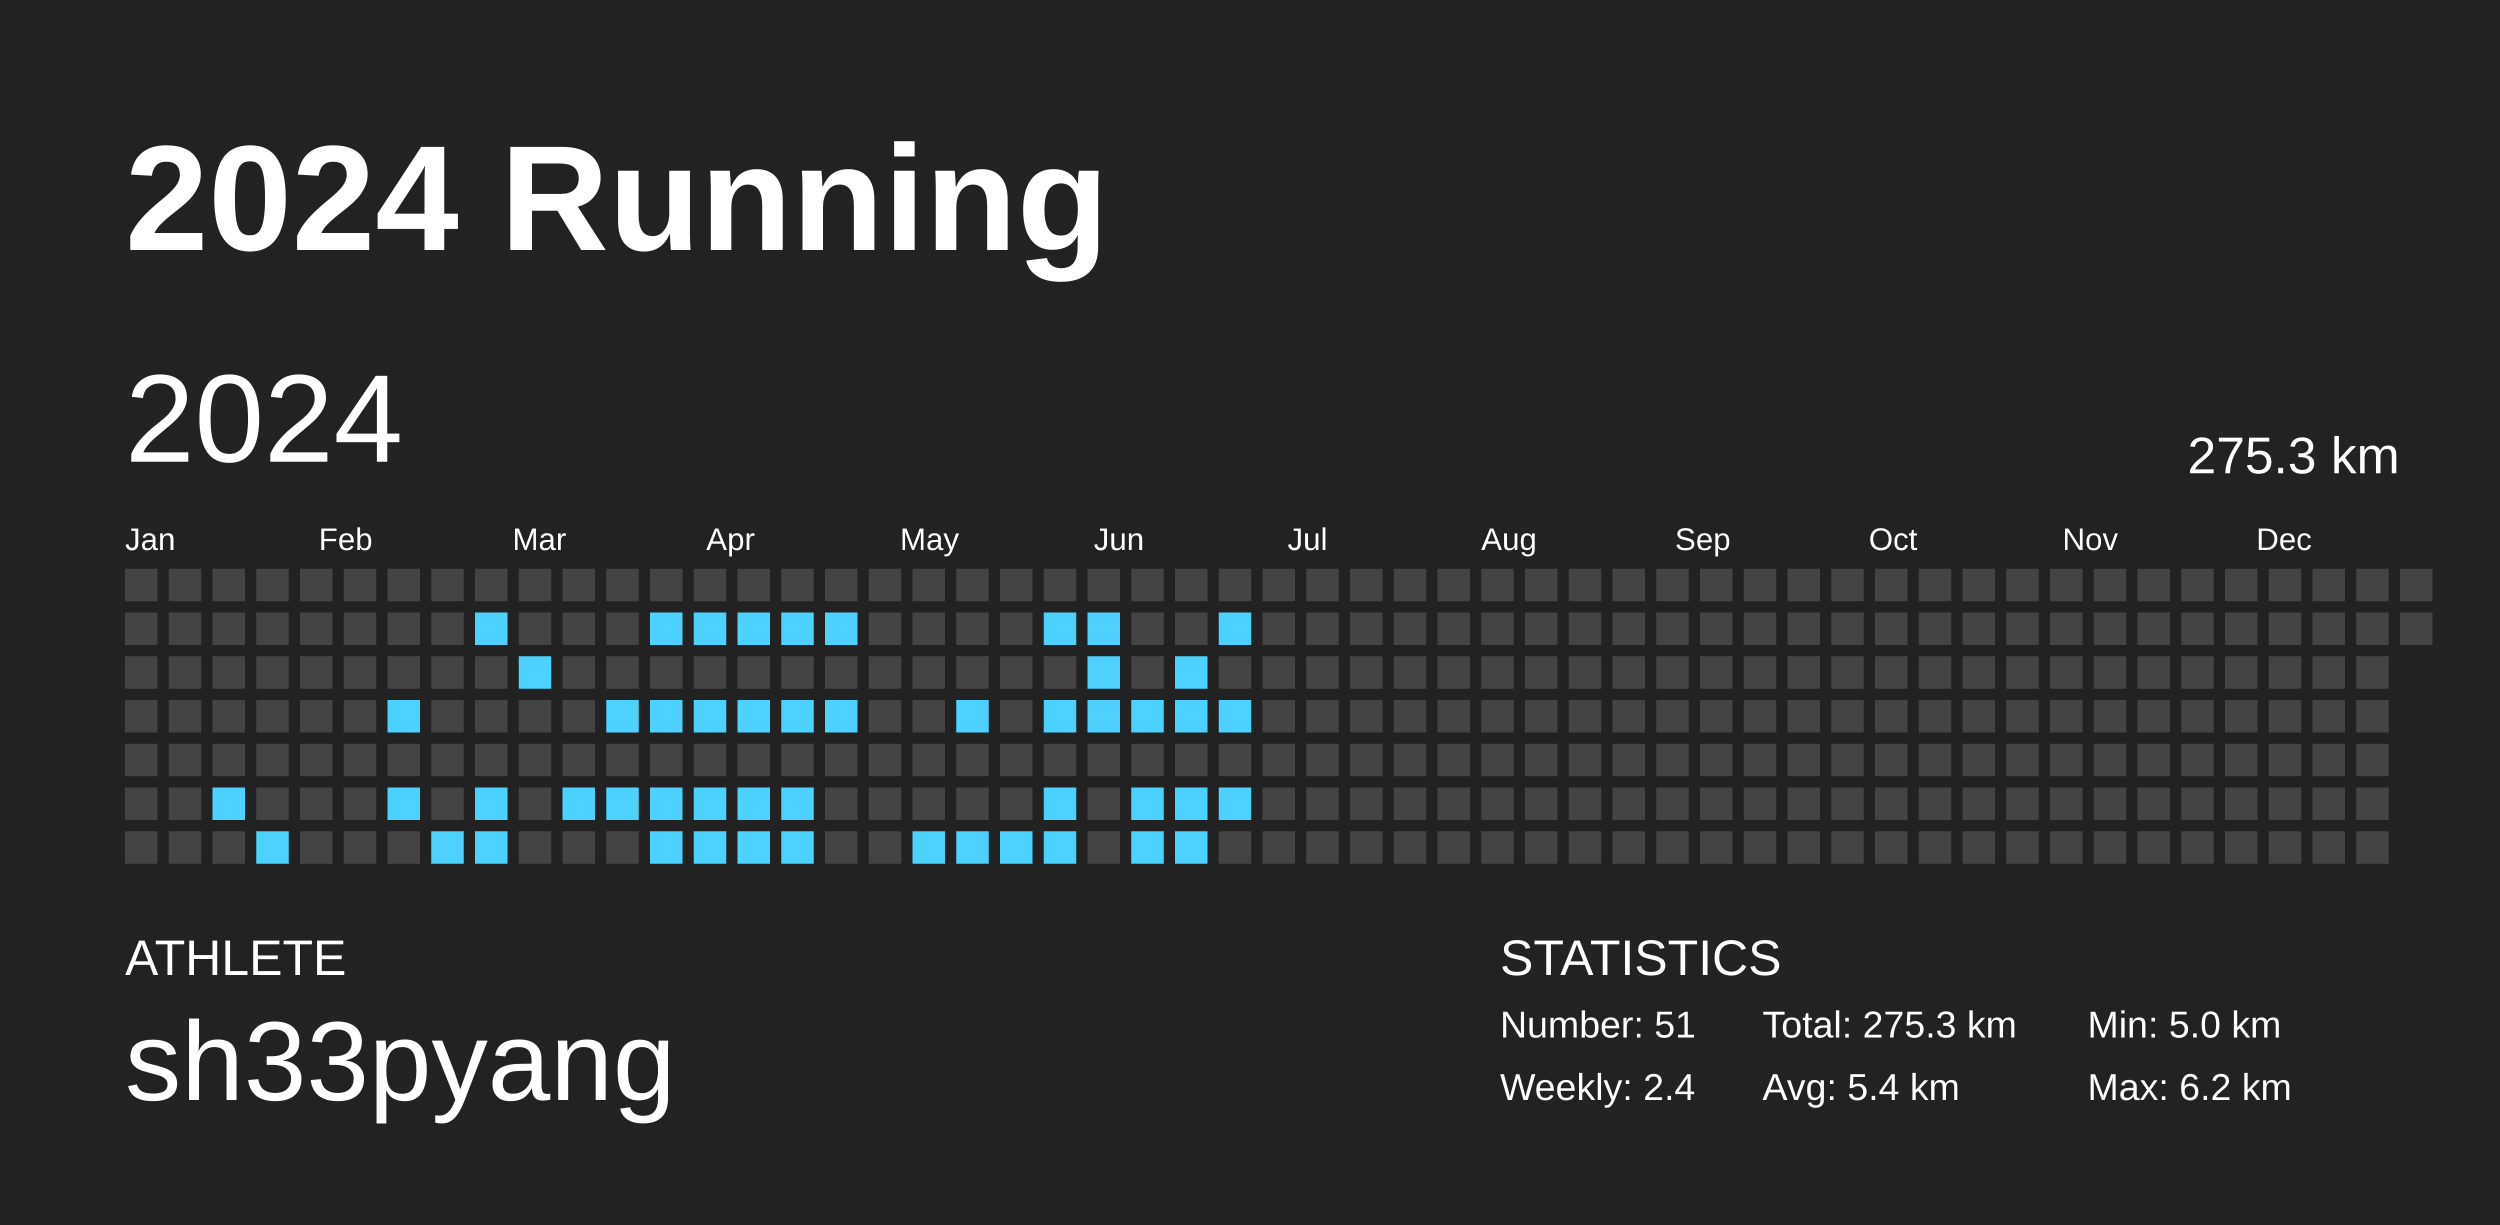
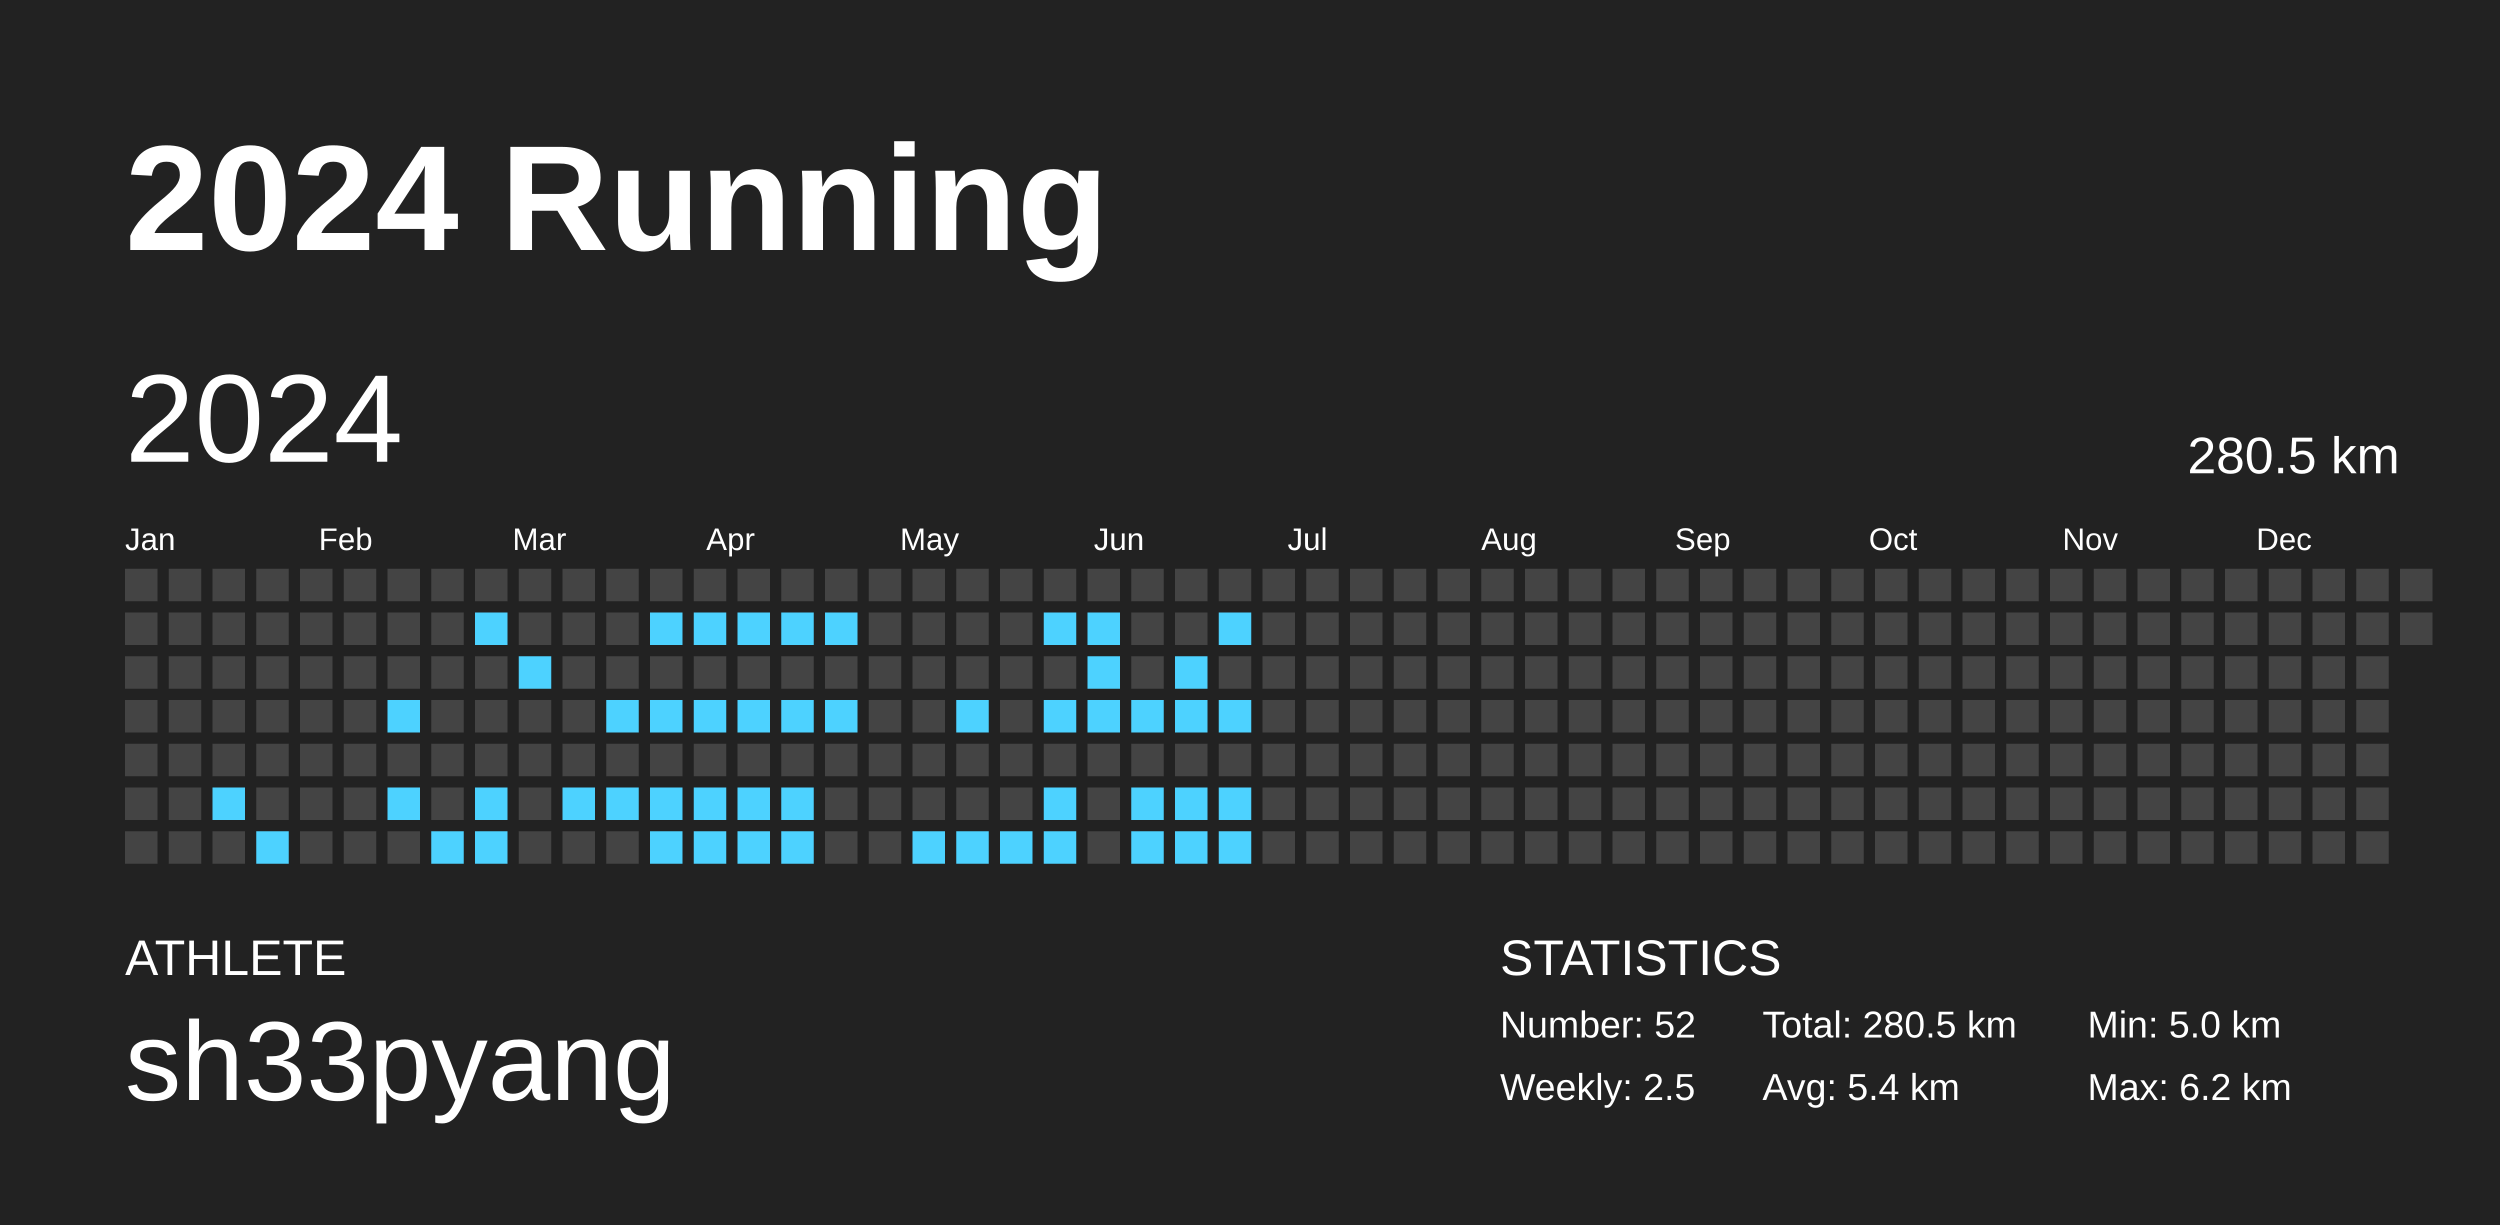
<svg xmlns="http://www.w3.org/2000/svg" baseProfile="full" height="98mm" version="1.1" viewBox="0,0,200,98" width="200mm">
  <defs />
  <rect fill="#222222" height="98" width="200" x="0" y="0" />
  <text fill="#FFFFFF" style="font-size:12px; font-family:Arial; font-weight:bold;" x="10" y="20">2024 Running</text>
  <text fill="#FFFFFF" style="font-size:4px; font-family:Arial" x="10" y="78">ATHLETE</text>
  <text fill="#FFFFFF" style="font-size:9px; font-family:Arial" x="10" y="88">sh33pyang</text>
  <text fill="#FFFFFF" style="font-size:4px; font-family:Arial" x="120" y="78">STATISTICS</text>
-   <text fill="#FFFFFF" style="font-size:3px; font-family:Arial" x="120" y="83">Number: 51</text>
-   <text fill="#FFFFFF" style="font-size:3px; font-family:Arial" x="120" y="88">Weekly: 2.4</text>
-   <text fill="#FFFFFF" style="font-size:3px; font-family:Arial" x="141" y="83">Total: 275.3 km</text>
+   <text fill="#FFFFFF" style="font-size:3px; font-family:Arial" x="120" y="83">Number: 52</text>
+   <text fill="#FFFFFF" style="font-size:3px; font-family:Arial" x="120" y="88">Weekly: 2.5</text>
+   <text fill="#FFFFFF" style="font-size:3px; font-family:Arial" x="141" y="83">Total: 280.5 km</text>
  <text fill="#FFFFFF" style="font-size:3px; font-family:Arial" x="141" y="88">Avg: 5.4 km</text>
  <text fill="#FFFFFF" style="font-size:3px; font-family:Arial" x="167" y="83">Min: 5.0 km</text>
  <text fill="#FFFFFF" style="font-size:3px; font-family:Arial" x="167" y="88">Max: 6.2 km</text>
  <text dominant-baseline="hanging" fill="#FFFFFF" style="font-size:10.0px; font-family:Arial;" x="10" y="30">2024</text>
-   <text dominant-baseline="hanging" fill="#FFFFFF" style="font-size:4.125px; font-family:Arial;" x="175" y="35">275.3 km</text>
+   <text dominant-baseline="hanging" fill="#FFFFFF" style="font-size:4.125px; font-family:Arial;" x="175" y="35">280.5 km</text>
  <text fill="#FFFFFF" style="font-size:2.5px; font-family:Arial" x="10.0" y="44">Jan</text>
  <text fill="#FFFFFF" style="font-size:2.5px; font-family:Arial" x="25.5" y="44">Feb</text>
  <text fill="#FFFFFF" style="font-size:2.5px; font-family:Arial" x="41.0" y="44">Mar</text>
  <text fill="#FFFFFF" style="font-size:2.5px; font-family:Arial" x="56.5" y="44">Apr</text>
  <text fill="#FFFFFF" style="font-size:2.5px; font-family:Arial" x="72.0" y="44">May</text>
  <text fill="#FFFFFF" style="font-size:2.5px; font-family:Arial" x="87.5" y="44">Jun</text>
  <text fill="#FFFFFF" style="font-size:2.5px; font-family:Arial" x="103.0" y="44">Jul</text>
  <text fill="#FFFFFF" style="font-size:2.5px; font-family:Arial" x="118.5" y="44">Aug</text>
  <text fill="#FFFFFF" style="font-size:2.5px; font-family:Arial" x="134.0" y="44">Sep</text>
  <text fill="#FFFFFF" style="font-size:2.5px; font-family:Arial" x="149.5" y="44">Oct</text>
  <text fill="#FFFFFF" style="font-size:2.5px; font-family:Arial" x="165.0" y="44">Nov</text>
  <text fill="#FFFFFF" style="font-size:2.5px; font-family:Arial" x="180.5" y="44">Dec</text>
  <rect fill="#444444" height="2.6" width="2.6" x="10.0" y="45.5" />
  <rect fill="#444444" height="2.6" width="2.6" x="10.0" y="49.0" />
  <rect fill="#444444" height="2.6" width="2.6" x="10.0" y="52.5" />
  <rect fill="#444444" height="2.6" width="2.6" x="10.0" y="56.0" />
  <rect fill="#444444" height="2.6" width="2.6" x="10.0" y="59.5" />
  <rect fill="#444444" height="2.6" width="2.6" x="10.0" y="63.0" />
  <rect fill="#444444" height="2.6" width="2.6" x="10.0" y="66.5" />
  <rect fill="#444444" height="2.6" width="2.6" x="13.5" y="45.5" />
  <rect fill="#444444" height="2.6" width="2.6" x="13.5" y="49.0" />
  <rect fill="#444444" height="2.6" width="2.6" x="13.5" y="52.5" />
  <rect fill="#444444" height="2.6" width="2.6" x="13.5" y="56.0" />
  <rect fill="#444444" height="2.6" width="2.6" x="13.5" y="59.5" />
  <rect fill="#444444" height="2.6" width="2.6" x="13.5" y="63.0" />
  <rect fill="#444444" height="2.6" width="2.6" x="13.5" y="66.5" />
  <rect fill="#444444" height="2.6" width="2.6" x="17.0" y="45.5" />
  <rect fill="#444444" height="2.6" width="2.6" x="17.0" y="49.0" />
  <rect fill="#444444" height="2.6" width="2.6" x="17.0" y="52.5" />
  <rect fill="#444444" height="2.6" width="2.6" x="17.0" y="56.0" />
  <rect fill="#444444" height="2.6" width="2.6" x="17.0" y="59.5" />
  <rect fill="#4dd2ff" height="2.6" width="2.6" x="17.0" y="63.0" />
  <rect fill="#444444" height="2.6" width="2.6" x="17.0" y="66.5" />
  <rect fill="#444444" height="2.6" width="2.6" x="20.5" y="45.5" />
  <rect fill="#444444" height="2.6" width="2.6" x="20.5" y="49.0" />
  <rect fill="#444444" height="2.6" width="2.6" x="20.5" y="52.5" />
  <rect fill="#444444" height="2.6" width="2.6" x="20.5" y="56.0" />
  <rect fill="#444444" height="2.6" width="2.6" x="20.5" y="59.5" />
  <rect fill="#444444" height="2.6" width="2.6" x="20.5" y="63.0" />
  <rect fill="#4dd2ff" height="2.6" width="2.6" x="20.5" y="66.5" />
  <rect fill="#444444" height="2.6" width="2.6" x="24.0" y="45.5" />
  <rect fill="#444444" height="2.6" width="2.6" x="24.0" y="49.0" />
  <rect fill="#444444" height="2.6" width="2.6" x="24.0" y="52.5" />
  <rect fill="#444444" height="2.6" width="2.6" x="24.0" y="56.0" />
  <rect fill="#444444" height="2.6" width="2.6" x="24.0" y="59.5" />
  <rect fill="#444444" height="2.6" width="2.6" x="24.0" y="63.0" />
  <rect fill="#444444" height="2.6" width="2.6" x="24.0" y="66.5" />
  <rect fill="#444444" height="2.6" width="2.6" x="27.5" y="45.5" />
  <rect fill="#444444" height="2.6" width="2.6" x="27.5" y="49.0" />
  <rect fill="#444444" height="2.6" width="2.6" x="27.5" y="52.5" />
  <rect fill="#444444" height="2.6" width="2.6" x="27.5" y="56.0" />
  <rect fill="#444444" height="2.6" width="2.6" x="27.5" y="59.5" />
  <rect fill="#444444" height="2.6" width="2.6" x="27.5" y="63.0" />
  <rect fill="#444444" height="2.6" width="2.6" x="27.5" y="66.5" />
  <rect fill="#444444" height="2.6" width="2.6" x="31.0" y="45.5" />
  <rect fill="#444444" height="2.6" width="2.6" x="31.0" y="49.0" />
  <rect fill="#444444" height="2.6" width="2.6" x="31.0" y="52.5" />
  <rect fill="#4dd2ff" height="2.6" width="2.6" x="31.0" y="56.0" />
  <rect fill="#444444" height="2.6" width="2.6" x="31.0" y="59.5" />
  <rect fill="#4dd2ff" height="2.6" width="2.6" x="31.0" y="63.0" />
  <rect fill="#444444" height="2.6" width="2.6" x="31.0" y="66.5" />
  <rect fill="#444444" height="2.6" width="2.6" x="34.5" y="45.5" />
  <rect fill="#444444" height="2.6" width="2.6" x="34.5" y="49.0" />
  <rect fill="#444444" height="2.6" width="2.6" x="34.5" y="52.5" />
  <rect fill="#444444" height="2.6" width="2.6" x="34.5" y="56.0" />
  <rect fill="#444444" height="2.6" width="2.6" x="34.5" y="59.5" />
  <rect fill="#444444" height="2.6" width="2.6" x="34.5" y="63.0" />
  <rect fill="#4dd2ff" height="2.6" width="2.6" x="34.5" y="66.5" />
  <rect fill="#444444" height="2.6" width="2.6" x="38.0" y="45.5" />
  <rect fill="#4dd2ff" height="2.6" width="2.6" x="38.0" y="49.0" />
  <rect fill="#444444" height="2.6" width="2.6" x="38.0" y="52.5" />
  <rect fill="#444444" height="2.6" width="2.6" x="38.0" y="56.0" />
  <rect fill="#444444" height="2.6" width="2.6" x="38.0" y="59.5" />
  <rect fill="#4dd2ff" height="2.6" width="2.6" x="38.0" y="63.0" />
  <rect fill="#4dd2ff" height="2.6" width="2.6" x="38.0" y="66.5" />
  <rect fill="#444444" height="2.6" width="2.6" x="41.5" y="45.5" />
  <rect fill="#444444" height="2.6" width="2.6" x="41.5" y="49.0" />
  <rect fill="#4dd2ff" height="2.6" width="2.6" x="41.5" y="52.5" />
  <rect fill="#444444" height="2.6" width="2.6" x="41.5" y="56.0" />
  <rect fill="#444444" height="2.6" width="2.6" x="41.5" y="59.5" />
  <rect fill="#444444" height="2.6" width="2.6" x="41.5" y="63.0" />
  <rect fill="#444444" height="2.6" width="2.6" x="41.5" y="66.5" />
  <rect fill="#444444" height="2.6" width="2.6" x="45.0" y="45.5" />
  <rect fill="#444444" height="2.6" width="2.6" x="45.0" y="49.0" />
  <rect fill="#444444" height="2.6" width="2.6" x="45.0" y="52.5" />
  <rect fill="#444444" height="2.6" width="2.6" x="45.0" y="56.0" />
  <rect fill="#444444" height="2.6" width="2.6" x="45.0" y="59.5" />
  <rect fill="#4dd2ff" height="2.6" width="2.6" x="45.0" y="63.0" />
  <rect fill="#444444" height="2.6" width="2.6" x="45.0" y="66.5" />
  <rect fill="#444444" height="2.6" width="2.6" x="48.5" y="45.5" />
  <rect fill="#444444" height="2.6" width="2.6" x="48.5" y="49.0" />
  <rect fill="#444444" height="2.6" width="2.6" x="48.5" y="52.5" />
  <rect fill="#4dd2ff" height="2.6" width="2.6" x="48.5" y="56.0" />
  <rect fill="#444444" height="2.6" width="2.6" x="48.5" y="59.5" />
  <rect fill="#4dd2ff" height="2.6" width="2.6" x="48.5" y="63.0" />
  <rect fill="#444444" height="2.6" width="2.6" x="48.5" y="66.5" />
  <rect fill="#444444" height="2.6" width="2.6" x="52.0" y="45.5" />
  <rect fill="#4dd2ff" height="2.6" width="2.6" x="52.0" y="49.0" />
  <rect fill="#444444" height="2.6" width="2.6" x="52.0" y="52.5" />
  <rect fill="#4dd2ff" height="2.6" width="2.6" x="52.0" y="56.0" />
  <rect fill="#444444" height="2.6" width="2.6" x="52.0" y="59.5" />
  <rect fill="#4dd2ff" height="2.6" width="2.6" x="52.0" y="63.0" />
  <rect fill="#4dd2ff" height="2.6" width="2.6" x="52.0" y="66.5" />
  <rect fill="#444444" height="2.6" width="2.6" x="55.5" y="45.5" />
  <rect fill="#4dd2ff" height="2.6" width="2.6" x="55.5" y="49.0" />
  <rect fill="#444444" height="2.6" width="2.6" x="55.5" y="52.5" />
  <rect fill="#4dd2ff" height="2.6" width="2.6" x="55.5" y="56.0" />
  <rect fill="#444444" height="2.6" width="2.6" x="55.5" y="59.5" />
  <rect fill="#4dd2ff" height="2.6" width="2.6" x="55.5" y="63.0" />
  <rect fill="#4dd2ff" height="2.6" width="2.6" x="55.5" y="66.5" />
  <rect fill="#444444" height="2.6" width="2.6" x="59.0" y="45.5" />
  <rect fill="#4dd2ff" height="2.6" width="2.6" x="59.0" y="49.0" />
  <rect fill="#444444" height="2.6" width="2.6" x="59.0" y="52.5" />
  <rect fill="#4dd2ff" height="2.6" width="2.6" x="59.0" y="56.0" />
  <rect fill="#444444" height="2.6" width="2.6" x="59.0" y="59.5" />
  <rect fill="#4dd2ff" height="2.6" width="2.6" x="59.0" y="63.0" />
  <rect fill="#4dd2ff" height="2.6" width="2.6" x="59.0" y="66.5" />
  <rect fill="#444444" height="2.6" width="2.6" x="62.5" y="45.5" />
  <rect fill="#4dd2ff" height="2.6" width="2.6" x="62.5" y="49.0" />
  <rect fill="#444444" height="2.6" width="2.6" x="62.5" y="52.5" />
  <rect fill="#4dd2ff" height="2.6" width="2.6" x="62.5" y="56.0" />
  <rect fill="#444444" height="2.6" width="2.6" x="62.5" y="59.5" />
  <rect fill="#4dd2ff" height="2.6" width="2.6" x="62.5" y="63.0" />
  <rect fill="#4dd2ff" height="2.6" width="2.6" x="62.5" y="66.5" />
  <rect fill="#444444" height="2.6" width="2.6" x="66.0" y="45.5" />
  <rect fill="#4dd2ff" height="2.6" width="2.6" x="66.0" y="49.0" />
  <rect fill="#444444" height="2.6" width="2.6" x="66.0" y="52.5" />
  <rect fill="#4dd2ff" height="2.6" width="2.6" x="66.0" y="56.0" />
  <rect fill="#444444" height="2.6" width="2.6" x="66.0" y="59.5" />
  <rect fill="#444444" height="2.6" width="2.6" x="66.0" y="63.0" />
  <rect fill="#444444" height="2.6" width="2.6" x="66.0" y="66.5" />
  <rect fill="#444444" height="2.6" width="2.6" x="69.5" y="45.5" />
  <rect fill="#444444" height="2.6" width="2.6" x="69.5" y="49.0" />
  <rect fill="#444444" height="2.6" width="2.6" x="69.5" y="52.5" />
  <rect fill="#444444" height="2.6" width="2.6" x="69.5" y="56.0" />
  <rect fill="#444444" height="2.6" width="2.6" x="69.5" y="59.5" />
  <rect fill="#444444" height="2.6" width="2.6" x="69.5" y="63.0" />
  <rect fill="#444444" height="2.6" width="2.6" x="69.5" y="66.5" />
  <rect fill="#444444" height="2.6" width="2.6" x="73.0" y="45.5" />
  <rect fill="#444444" height="2.6" width="2.6" x="73.0" y="49.0" />
  <rect fill="#444444" height="2.6" width="2.6" x="73.0" y="52.5" />
  <rect fill="#444444" height="2.6" width="2.6" x="73.0" y="56.0" />
  <rect fill="#444444" height="2.6" width="2.6" x="73.0" y="59.5" />
  <rect fill="#444444" height="2.6" width="2.6" x="73.0" y="63.0" />
  <rect fill="#4dd2ff" height="2.6" width="2.6" x="73.0" y="66.5" />
  <rect fill="#444444" height="2.6" width="2.6" x="76.5" y="45.5" />
  <rect fill="#444444" height="2.6" width="2.6" x="76.5" y="49.0" />
  <rect fill="#444444" height="2.6" width="2.6" x="76.5" y="52.5" />
  <rect fill="#4dd2ff" height="2.6" width="2.6" x="76.5" y="56.0" />
  <rect fill="#444444" height="2.6" width="2.6" x="76.5" y="59.5" />
  <rect fill="#444444" height="2.6" width="2.6" x="76.5" y="63.0" />
  <rect fill="#4dd2ff" height="2.6" width="2.6" x="76.5" y="66.5" />
  <rect fill="#444444" height="2.6" width="2.6" x="80.0" y="45.5" />
  <rect fill="#444444" height="2.6" width="2.6" x="80.0" y="49.0" />
  <rect fill="#444444" height="2.6" width="2.6" x="80.0" y="52.5" />
  <rect fill="#444444" height="2.6" width="2.6" x="80.0" y="56.0" />
  <rect fill="#444444" height="2.6" width="2.6" x="80.0" y="59.5" />
  <rect fill="#444444" height="2.6" width="2.6" x="80.0" y="63.0" />
  <rect fill="#4dd2ff" height="2.6" width="2.6" x="80.0" y="66.5" />
  <rect fill="#444444" height="2.6" width="2.6" x="83.5" y="45.5" />
  <rect fill="#4dd2ff" height="2.6" width="2.6" x="83.5" y="49.0" />
  <rect fill="#444444" height="2.6" width="2.6" x="83.5" y="52.5" />
  <rect fill="#4dd2ff" height="2.6" width="2.6" x="83.5" y="56.0" />
  <rect fill="#444444" height="2.6" width="2.6" x="83.5" y="59.5" />
  <rect fill="#4dd2ff" height="2.6" width="2.6" x="83.5" y="63.0" />
  <rect fill="#4dd2ff" height="2.6" width="2.6" x="83.5" y="66.5" />
  <rect fill="#444444" height="2.6" width="2.6" x="87.0" y="45.5" />
  <rect fill="#4dd2ff" height="2.6" width="2.6" x="87.0" y="49.0" />
  <rect fill="#4dd2ff" height="2.6" width="2.6" x="87.0" y="52.5" />
  <rect fill="#4dd2ff" height="2.6" width="2.6" x="87.0" y="56.0" />
  <rect fill="#444444" height="2.6" width="2.6" x="87.0" y="59.5" />
  <rect fill="#444444" height="2.6" width="2.6" x="87.0" y="63.0" />
  <rect fill="#444444" height="2.6" width="2.6" x="87.0" y="66.5" />
  <rect fill="#444444" height="2.6" width="2.6" x="90.5" y="45.5" />
  <rect fill="#444444" height="2.6" width="2.6" x="90.5" y="49.0" />
  <rect fill="#444444" height="2.6" width="2.6" x="90.5" y="52.5" />
  <rect fill="#4dd2ff" height="2.6" width="2.6" x="90.5" y="56.0" />
  <rect fill="#444444" height="2.6" width="2.6" x="90.5" y="59.5" />
  <rect fill="#4dd2ff" height="2.6" width="2.6" x="90.5" y="63.0" />
  <rect fill="#4dd2ff" height="2.6" width="2.6" x="90.5" y="66.5" />
  <rect fill="#444444" height="2.6" width="2.6" x="94.0" y="45.5" />
  <rect fill="#444444" height="2.6" width="2.6" x="94.0" y="49.0" />
  <rect fill="#4dd2ff" height="2.6" width="2.6" x="94.0" y="52.5" />
  <rect fill="#4dd2ff" height="2.6" width="2.6" x="94.0" y="56.0" />
  <rect fill="#444444" height="2.6" width="2.6" x="94.0" y="59.5" />
  <rect fill="#4dd2ff" height="2.6" width="2.6" x="94.0" y="63.0" />
  <rect fill="#4dd2ff" height="2.6" width="2.6" x="94.0" y="66.5" />
  <rect fill="#444444" height="2.6" width="2.6" x="97.5" y="45.5" />
  <rect fill="#4dd2ff" height="2.6" width="2.6" x="97.5" y="49.0" />
  <rect fill="#444444" height="2.6" width="2.6" x="97.5" y="52.5" />
  <rect fill="#4dd2ff" height="2.6" width="2.6" x="97.5" y="56.0" />
  <rect fill="#444444" height="2.6" width="2.6" x="97.5" y="59.5" />
  <rect fill="#4dd2ff" height="2.6" width="2.6" x="97.5" y="63.0" />
-   <rect fill="#444444" height="2.6" width="2.6" x="97.5" y="66.5" />
+   <rect fill="#4dd2ff" height="2.6" width="2.6" x="97.5" y="66.5" />
  <rect fill="#444444" height="2.6" width="2.6" x="101.0" y="45.5" />
  <rect fill="#444444" height="2.6" width="2.6" x="101.0" y="49.0" />
  <rect fill="#444444" height="2.6" width="2.6" x="101.0" y="52.5" />
  <rect fill="#444444" height="2.6" width="2.6" x="101.0" y="56.0" />
  <rect fill="#444444" height="2.6" width="2.6" x="101.0" y="59.5" />
  <rect fill="#444444" height="2.6" width="2.6" x="101.0" y="63.0" />
  <rect fill="#444444" height="2.6" width="2.6" x="101.0" y="66.5" />
  <rect fill="#444444" height="2.6" width="2.6" x="104.5" y="45.5" />
  <rect fill="#444444" height="2.6" width="2.6" x="104.5" y="49.0" />
  <rect fill="#444444" height="2.6" width="2.6" x="104.5" y="52.5" />
  <rect fill="#444444" height="2.6" width="2.6" x="104.5" y="56.0" />
  <rect fill="#444444" height="2.6" width="2.6" x="104.5" y="59.5" />
  <rect fill="#444444" height="2.6" width="2.6" x="104.5" y="63.0" />
  <rect fill="#444444" height="2.6" width="2.6" x="104.5" y="66.5" />
  <rect fill="#444444" height="2.6" width="2.6" x="108.0" y="45.5" />
  <rect fill="#444444" height="2.6" width="2.6" x="108.0" y="49.0" />
  <rect fill="#444444" height="2.6" width="2.6" x="108.0" y="52.5" />
  <rect fill="#444444" height="2.6" width="2.6" x="108.0" y="56.0" />
  <rect fill="#444444" height="2.6" width="2.6" x="108.0" y="59.5" />
  <rect fill="#444444" height="2.6" width="2.6" x="108.0" y="63.0" />
  <rect fill="#444444" height="2.6" width="2.6" x="108.0" y="66.5" />
  <rect fill="#444444" height="2.6" width="2.6" x="111.5" y="45.5" />
  <rect fill="#444444" height="2.6" width="2.6" x="111.5" y="49.0" />
  <rect fill="#444444" height="2.6" width="2.6" x="111.5" y="52.5" />
  <rect fill="#444444" height="2.6" width="2.6" x="111.5" y="56.0" />
  <rect fill="#444444" height="2.6" width="2.6" x="111.5" y="59.5" />
  <rect fill="#444444" height="2.6" width="2.6" x="111.5" y="63.0" />
  <rect fill="#444444" height="2.6" width="2.6" x="111.5" y="66.5" />
  <rect fill="#444444" height="2.6" width="2.6" x="115.0" y="45.5" />
  <rect fill="#444444" height="2.6" width="2.6" x="115.0" y="49.0" />
  <rect fill="#444444" height="2.6" width="2.6" x="115.0" y="52.5" />
  <rect fill="#444444" height="2.6" width="2.6" x="115.0" y="56.0" />
  <rect fill="#444444" height="2.6" width="2.6" x="115.0" y="59.5" />
  <rect fill="#444444" height="2.6" width="2.6" x="115.0" y="63.0" />
  <rect fill="#444444" height="2.6" width="2.6" x="115.0" y="66.5" />
  <rect fill="#444444" height="2.6" width="2.6" x="118.5" y="45.5" />
  <rect fill="#444444" height="2.6" width="2.6" x="118.5" y="49.0" />
  <rect fill="#444444" height="2.6" width="2.6" x="118.5" y="52.5" />
  <rect fill="#444444" height="2.6" width="2.6" x="118.5" y="56.0" />
  <rect fill="#444444" height="2.6" width="2.6" x="118.5" y="59.5" />
  <rect fill="#444444" height="2.6" width="2.6" x="118.5" y="63.0" />
  <rect fill="#444444" height="2.6" width="2.6" x="118.5" y="66.5" />
  <rect fill="#444444" height="2.6" width="2.6" x="122.0" y="45.5" />
  <rect fill="#444444" height="2.6" width="2.6" x="122.0" y="49.0" />
  <rect fill="#444444" height="2.6" width="2.6" x="122.0" y="52.5" />
  <rect fill="#444444" height="2.6" width="2.6" x="122.0" y="56.0" />
  <rect fill="#444444" height="2.6" width="2.6" x="122.0" y="59.5" />
  <rect fill="#444444" height="2.6" width="2.6" x="122.0" y="63.0" />
  <rect fill="#444444" height="2.6" width="2.6" x="122.0" y="66.5" />
  <rect fill="#444444" height="2.6" width="2.6" x="125.5" y="45.5" />
  <rect fill="#444444" height="2.6" width="2.6" x="125.5" y="49.0" />
  <rect fill="#444444" height="2.6" width="2.6" x="125.5" y="52.5" />
  <rect fill="#444444" height="2.6" width="2.6" x="125.5" y="56.0" />
  <rect fill="#444444" height="2.6" width="2.6" x="125.5" y="59.5" />
  <rect fill="#444444" height="2.6" width="2.6" x="125.5" y="63.0" />
  <rect fill="#444444" height="2.6" width="2.6" x="125.5" y="66.5" />
  <rect fill="#444444" height="2.6" width="2.6" x="129.0" y="45.5" />
  <rect fill="#444444" height="2.6" width="2.6" x="129.0" y="49.0" />
  <rect fill="#444444" height="2.6" width="2.6" x="129.0" y="52.5" />
  <rect fill="#444444" height="2.6" width="2.6" x="129.0" y="56.0" />
  <rect fill="#444444" height="2.6" width="2.6" x="129.0" y="59.5" />
  <rect fill="#444444" height="2.6" width="2.6" x="129.0" y="63.0" />
  <rect fill="#444444" height="2.6" width="2.6" x="129.0" y="66.5" />
  <rect fill="#444444" height="2.6" width="2.6" x="132.5" y="45.5" />
  <rect fill="#444444" height="2.6" width="2.6" x="132.5" y="49.0" />
  <rect fill="#444444" height="2.6" width="2.6" x="132.5" y="52.5" />
  <rect fill="#444444" height="2.6" width="2.6" x="132.5" y="56.0" />
  <rect fill="#444444" height="2.6" width="2.6" x="132.5" y="59.5" />
  <rect fill="#444444" height="2.6" width="2.6" x="132.5" y="63.0" />
  <rect fill="#444444" height="2.6" width="2.6" x="132.5" y="66.5" />
  <rect fill="#444444" height="2.6" width="2.6" x="136.0" y="45.5" />
  <rect fill="#444444" height="2.6" width="2.6" x="136.0" y="49.0" />
  <rect fill="#444444" height="2.6" width="2.6" x="136.0" y="52.5" />
  <rect fill="#444444" height="2.6" width="2.6" x="136.0" y="56.0" />
  <rect fill="#444444" height="2.6" width="2.6" x="136.0" y="59.5" />
  <rect fill="#444444" height="2.6" width="2.6" x="136.0" y="63.0" />
  <rect fill="#444444" height="2.6" width="2.6" x="136.0" y="66.5" />
  <rect fill="#444444" height="2.6" width="2.6" x="139.5" y="45.5" />
  <rect fill="#444444" height="2.6" width="2.6" x="139.5" y="49.0" />
  <rect fill="#444444" height="2.6" width="2.6" x="139.5" y="52.5" />
  <rect fill="#444444" height="2.6" width="2.6" x="139.5" y="56.0" />
  <rect fill="#444444" height="2.6" width="2.6" x="139.5" y="59.5" />
  <rect fill="#444444" height="2.6" width="2.6" x="139.5" y="63.0" />
  <rect fill="#444444" height="2.6" width="2.6" x="139.5" y="66.5" />
  <rect fill="#444444" height="2.6" width="2.6" x="143.0" y="45.5" />
  <rect fill="#444444" height="2.6" width="2.6" x="143.0" y="49.0" />
  <rect fill="#444444" height="2.6" width="2.6" x="143.0" y="52.5" />
  <rect fill="#444444" height="2.6" width="2.6" x="143.0" y="56.0" />
  <rect fill="#444444" height="2.6" width="2.6" x="143.0" y="59.5" />
  <rect fill="#444444" height="2.6" width="2.6" x="143.0" y="63.0" />
  <rect fill="#444444" height="2.6" width="2.6" x="143.0" y="66.5" />
  <rect fill="#444444" height="2.6" width="2.6" x="146.5" y="45.5" />
  <rect fill="#444444" height="2.6" width="2.6" x="146.5" y="49.0" />
  <rect fill="#444444" height="2.6" width="2.6" x="146.5" y="52.5" />
  <rect fill="#444444" height="2.6" width="2.6" x="146.5" y="56.0" />
  <rect fill="#444444" height="2.6" width="2.6" x="146.5" y="59.5" />
  <rect fill="#444444" height="2.6" width="2.6" x="146.5" y="63.0" />
  <rect fill="#444444" height="2.6" width="2.6" x="146.5" y="66.5" />
  <rect fill="#444444" height="2.6" width="2.6" x="150.0" y="45.5" />
  <rect fill="#444444" height="2.6" width="2.6" x="150.0" y="49.0" />
  <rect fill="#444444" height="2.6" width="2.6" x="150.0" y="52.5" />
  <rect fill="#444444" height="2.6" width="2.6" x="150.0" y="56.0" />
  <rect fill="#444444" height="2.6" width="2.6" x="150.0" y="59.5" />
  <rect fill="#444444" height="2.6" width="2.6" x="150.0" y="63.0" />
  <rect fill="#444444" height="2.6" width="2.6" x="150.0" y="66.5" />
  <rect fill="#444444" height="2.6" width="2.6" x="153.5" y="45.5" />
  <rect fill="#444444" height="2.6" width="2.6" x="153.5" y="49.0" />
  <rect fill="#444444" height="2.6" width="2.6" x="153.5" y="52.5" />
  <rect fill="#444444" height="2.6" width="2.6" x="153.5" y="56.0" />
  <rect fill="#444444" height="2.6" width="2.6" x="153.5" y="59.5" />
  <rect fill="#444444" height="2.6" width="2.6" x="153.5" y="63.0" />
  <rect fill="#444444" height="2.6" width="2.6" x="153.5" y="66.5" />
  <rect fill="#444444" height="2.6" width="2.6" x="157.0" y="45.5" />
  <rect fill="#444444" height="2.6" width="2.6" x="157.0" y="49.0" />
  <rect fill="#444444" height="2.6" width="2.6" x="157.0" y="52.5" />
  <rect fill="#444444" height="2.6" width="2.6" x="157.0" y="56.0" />
  <rect fill="#444444" height="2.6" width="2.6" x="157.0" y="59.5" />
  <rect fill="#444444" height="2.6" width="2.6" x="157.0" y="63.0" />
  <rect fill="#444444" height="2.6" width="2.6" x="157.0" y="66.5" />
  <rect fill="#444444" height="2.6" width="2.6" x="160.5" y="45.5" />
  <rect fill="#444444" height="2.6" width="2.6" x="160.5" y="49.0" />
  <rect fill="#444444" height="2.6" width="2.6" x="160.5" y="52.5" />
  <rect fill="#444444" height="2.6" width="2.6" x="160.5" y="56.0" />
  <rect fill="#444444" height="2.6" width="2.6" x="160.5" y="59.5" />
  <rect fill="#444444" height="2.6" width="2.6" x="160.5" y="63.0" />
  <rect fill="#444444" height="2.6" width="2.6" x="160.5" y="66.5" />
  <rect fill="#444444" height="2.6" width="2.6" x="164.0" y="45.5" />
  <rect fill="#444444" height="2.6" width="2.6" x="164.0" y="49.0" />
  <rect fill="#444444" height="2.6" width="2.6" x="164.0" y="52.5" />
  <rect fill="#444444" height="2.6" width="2.6" x="164.0" y="56.0" />
  <rect fill="#444444" height="2.6" width="2.6" x="164.0" y="59.5" />
  <rect fill="#444444" height="2.6" width="2.6" x="164.0" y="63.0" />
  <rect fill="#444444" height="2.6" width="2.6" x="164.0" y="66.5" />
  <rect fill="#444444" height="2.6" width="2.6" x="167.5" y="45.5" />
  <rect fill="#444444" height="2.6" width="2.6" x="167.5" y="49.0" />
  <rect fill="#444444" height="2.6" width="2.6" x="167.5" y="52.5" />
  <rect fill="#444444" height="2.6" width="2.6" x="167.5" y="56.0" />
  <rect fill="#444444" height="2.6" width="2.6" x="167.5" y="59.5" />
  <rect fill="#444444" height="2.6" width="2.6" x="167.5" y="63.0" />
  <rect fill="#444444" height="2.6" width="2.6" x="167.5" y="66.5" />
  <rect fill="#444444" height="2.6" width="2.6" x="171.0" y="45.5" />
  <rect fill="#444444" height="2.6" width="2.6" x="171.0" y="49.0" />
  <rect fill="#444444" height="2.6" width="2.6" x="171.0" y="52.5" />
  <rect fill="#444444" height="2.6" width="2.6" x="171.0" y="56.0" />
  <rect fill="#444444" height="2.6" width="2.6" x="171.0" y="59.5" />
  <rect fill="#444444" height="2.6" width="2.6" x="171.0" y="63.0" />
  <rect fill="#444444" height="2.6" width="2.6" x="171.0" y="66.5" />
  <rect fill="#444444" height="2.6" width="2.6" x="174.5" y="45.5" />
  <rect fill="#444444" height="2.6" width="2.6" x="174.5" y="49.0" />
  <rect fill="#444444" height="2.6" width="2.6" x="174.5" y="52.5" />
  <rect fill="#444444" height="2.6" width="2.6" x="174.5" y="56.0" />
  <rect fill="#444444" height="2.6" width="2.6" x="174.5" y="59.5" />
  <rect fill="#444444" height="2.6" width="2.6" x="174.5" y="63.0" />
  <rect fill="#444444" height="2.6" width="2.6" x="174.5" y="66.5" />
  <rect fill="#444444" height="2.6" width="2.6" x="178.0" y="45.5" />
  <rect fill="#444444" height="2.6" width="2.6" x="178.0" y="49.0" />
  <rect fill="#444444" height="2.6" width="2.6" x="178.0" y="52.5" />
  <rect fill="#444444" height="2.6" width="2.6" x="178.0" y="56.0" />
  <rect fill="#444444" height="2.6" width="2.6" x="178.0" y="59.5" />
  <rect fill="#444444" height="2.6" width="2.6" x="178.0" y="63.0" />
  <rect fill="#444444" height="2.6" width="2.6" x="178.0" y="66.5" />
  <rect fill="#444444" height="2.6" width="2.6" x="181.5" y="45.5" />
  <rect fill="#444444" height="2.6" width="2.6" x="181.5" y="49.0" />
  <rect fill="#444444" height="2.6" width="2.6" x="181.5" y="52.5" />
  <rect fill="#444444" height="2.6" width="2.6" x="181.5" y="56.0" />
  <rect fill="#444444" height="2.6" width="2.6" x="181.5" y="59.5" />
  <rect fill="#444444" height="2.6" width="2.6" x="181.5" y="63.0" />
  <rect fill="#444444" height="2.6" width="2.6" x="181.5" y="66.5" />
  <rect fill="#444444" height="2.6" width="2.6" x="185.0" y="45.5" />
  <rect fill="#444444" height="2.6" width="2.6" x="185.0" y="49.0" />
  <rect fill="#444444" height="2.6" width="2.6" x="185.0" y="52.5" />
  <rect fill="#444444" height="2.6" width="2.6" x="185.0" y="56.0" />
  <rect fill="#444444" height="2.6" width="2.6" x="185.0" y="59.5" />
  <rect fill="#444444" height="2.6" width="2.6" x="185.0" y="63.0" />
  <rect fill="#444444" height="2.6" width="2.6" x="185.0" y="66.5" />
  <rect fill="#444444" height="2.6" width="2.6" x="188.5" y="45.5" />
  <rect fill="#444444" height="2.6" width="2.6" x="188.5" y="49.0" />
  <rect fill="#444444" height="2.6" width="2.6" x="188.5" y="52.5" />
  <rect fill="#444444" height="2.6" width="2.6" x="188.5" y="56.0" />
  <rect fill="#444444" height="2.6" width="2.6" x="188.5" y="59.5" />
  <rect fill="#444444" height="2.6" width="2.6" x="188.5" y="63.0" />
  <rect fill="#444444" height="2.6" width="2.6" x="188.5" y="66.5" />
  <rect fill="#444444" height="2.6" width="2.6" x="192.0" y="45.5" />
  <rect fill="#444444" height="2.6" width="2.6" x="192.0" y="49.0" />
</svg>
